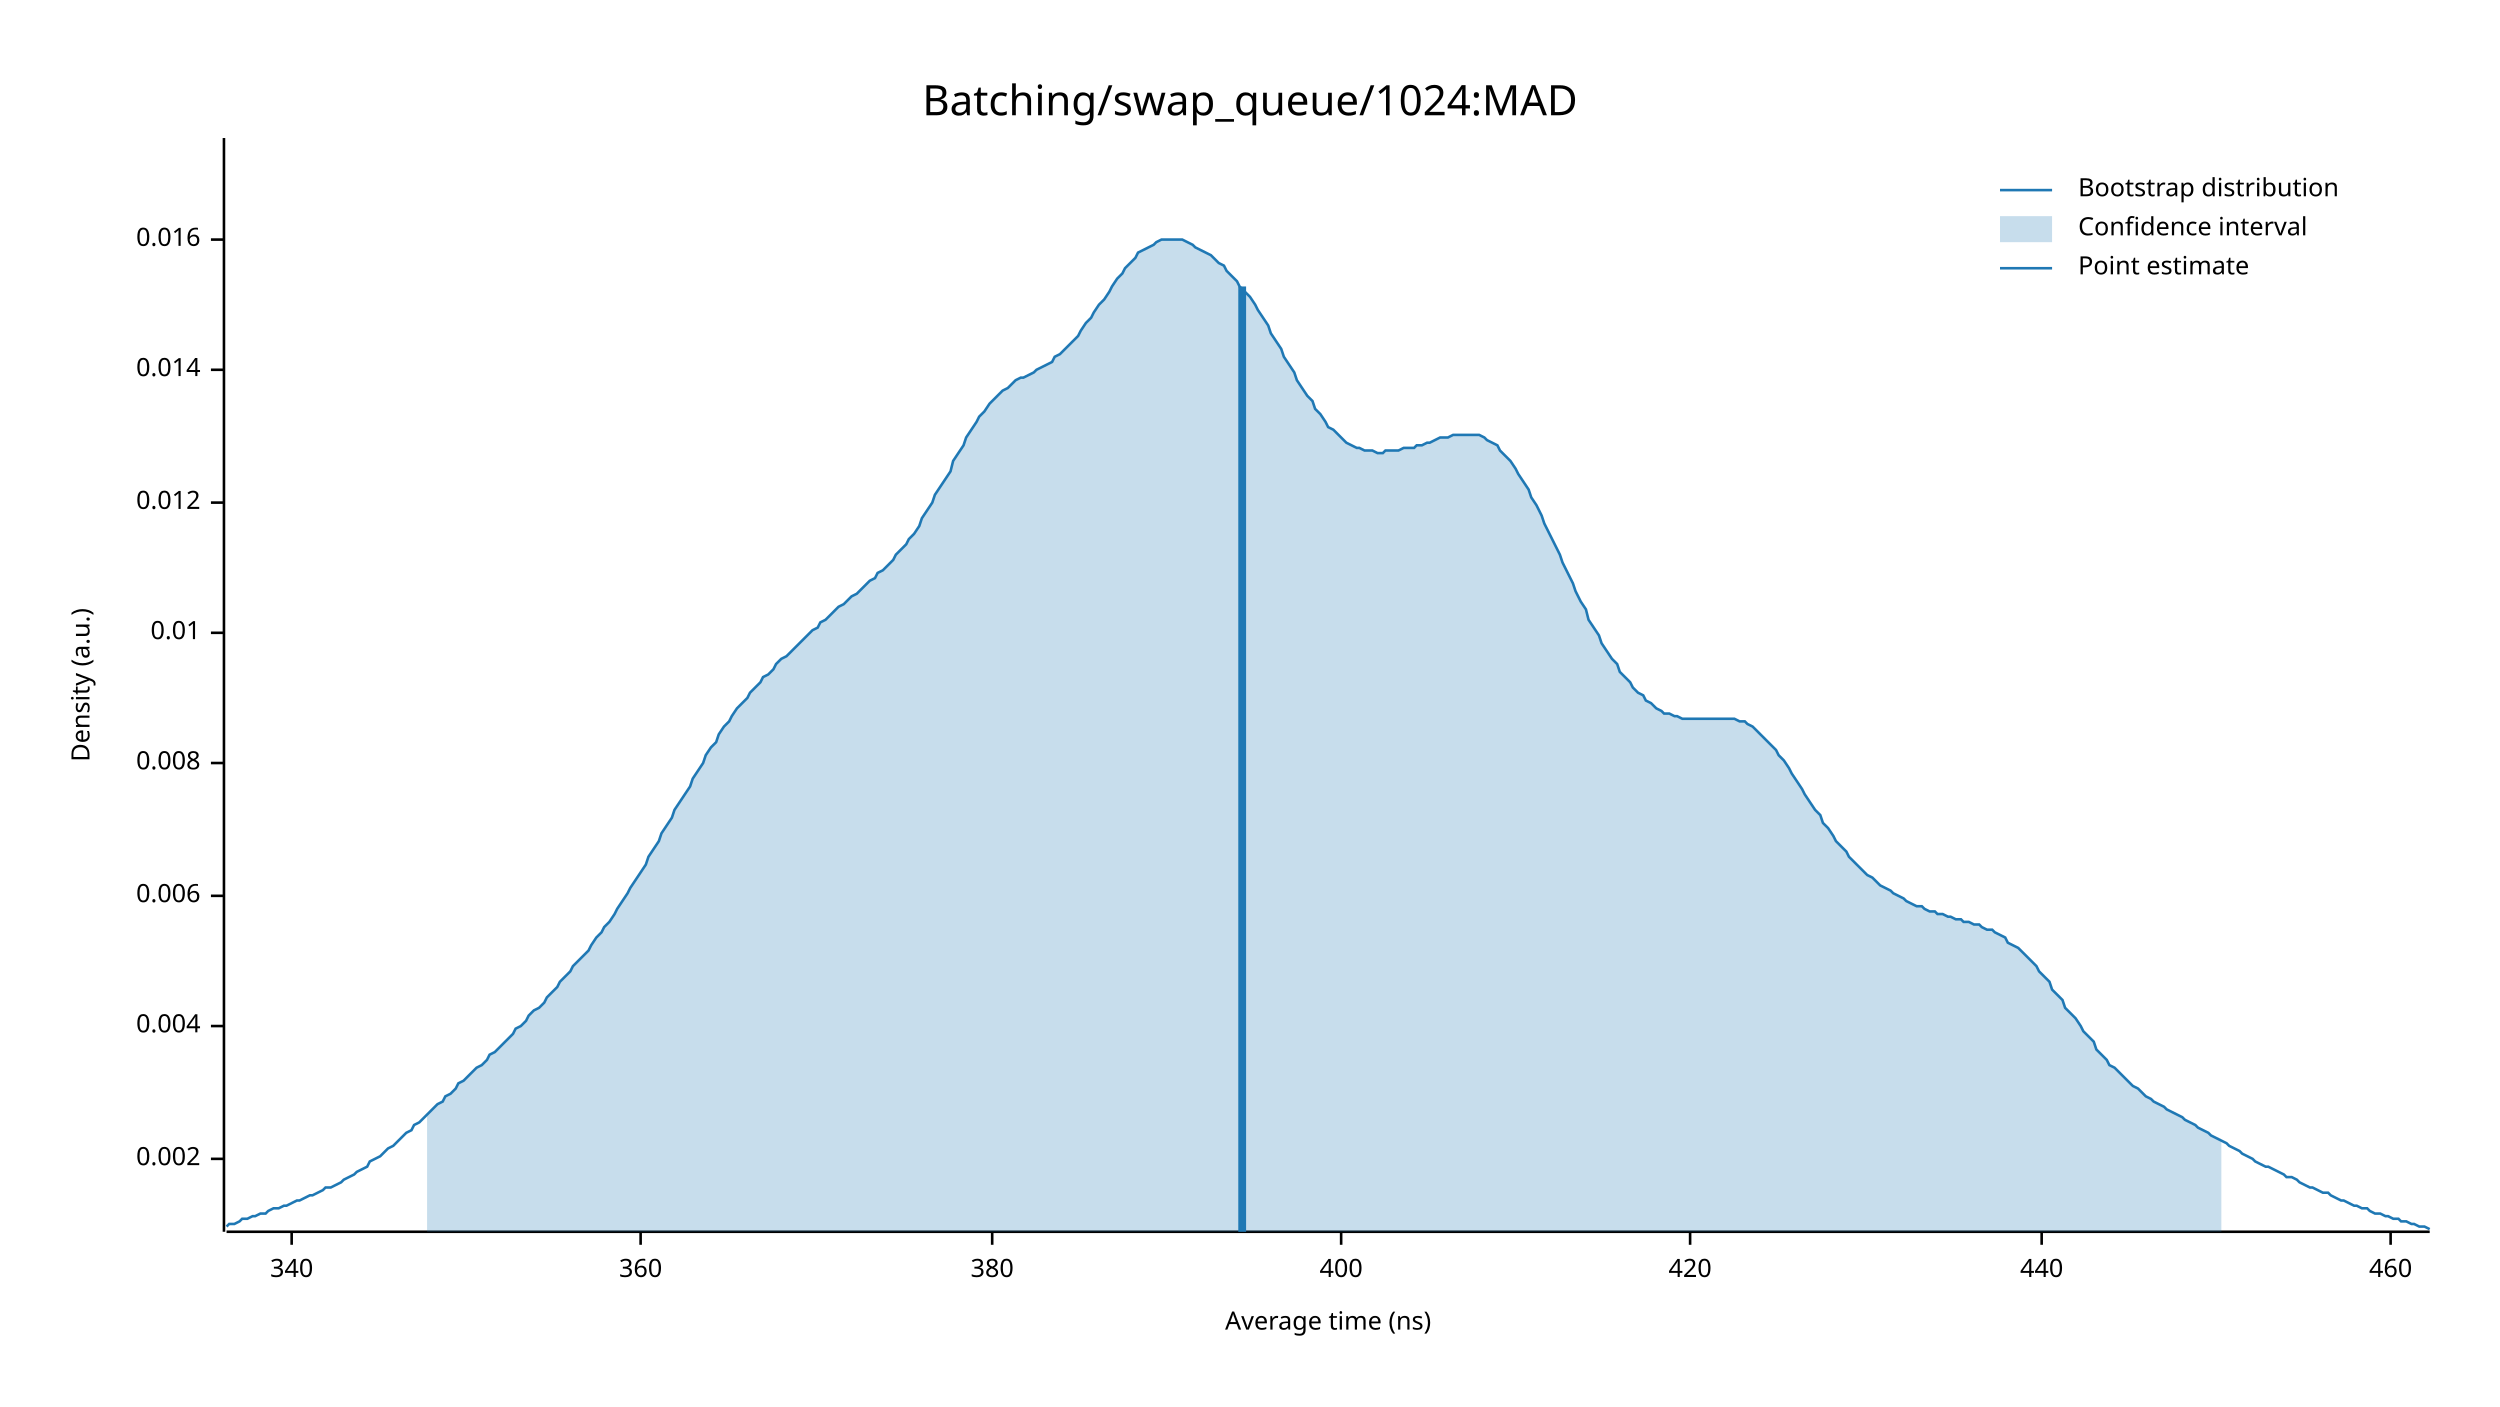
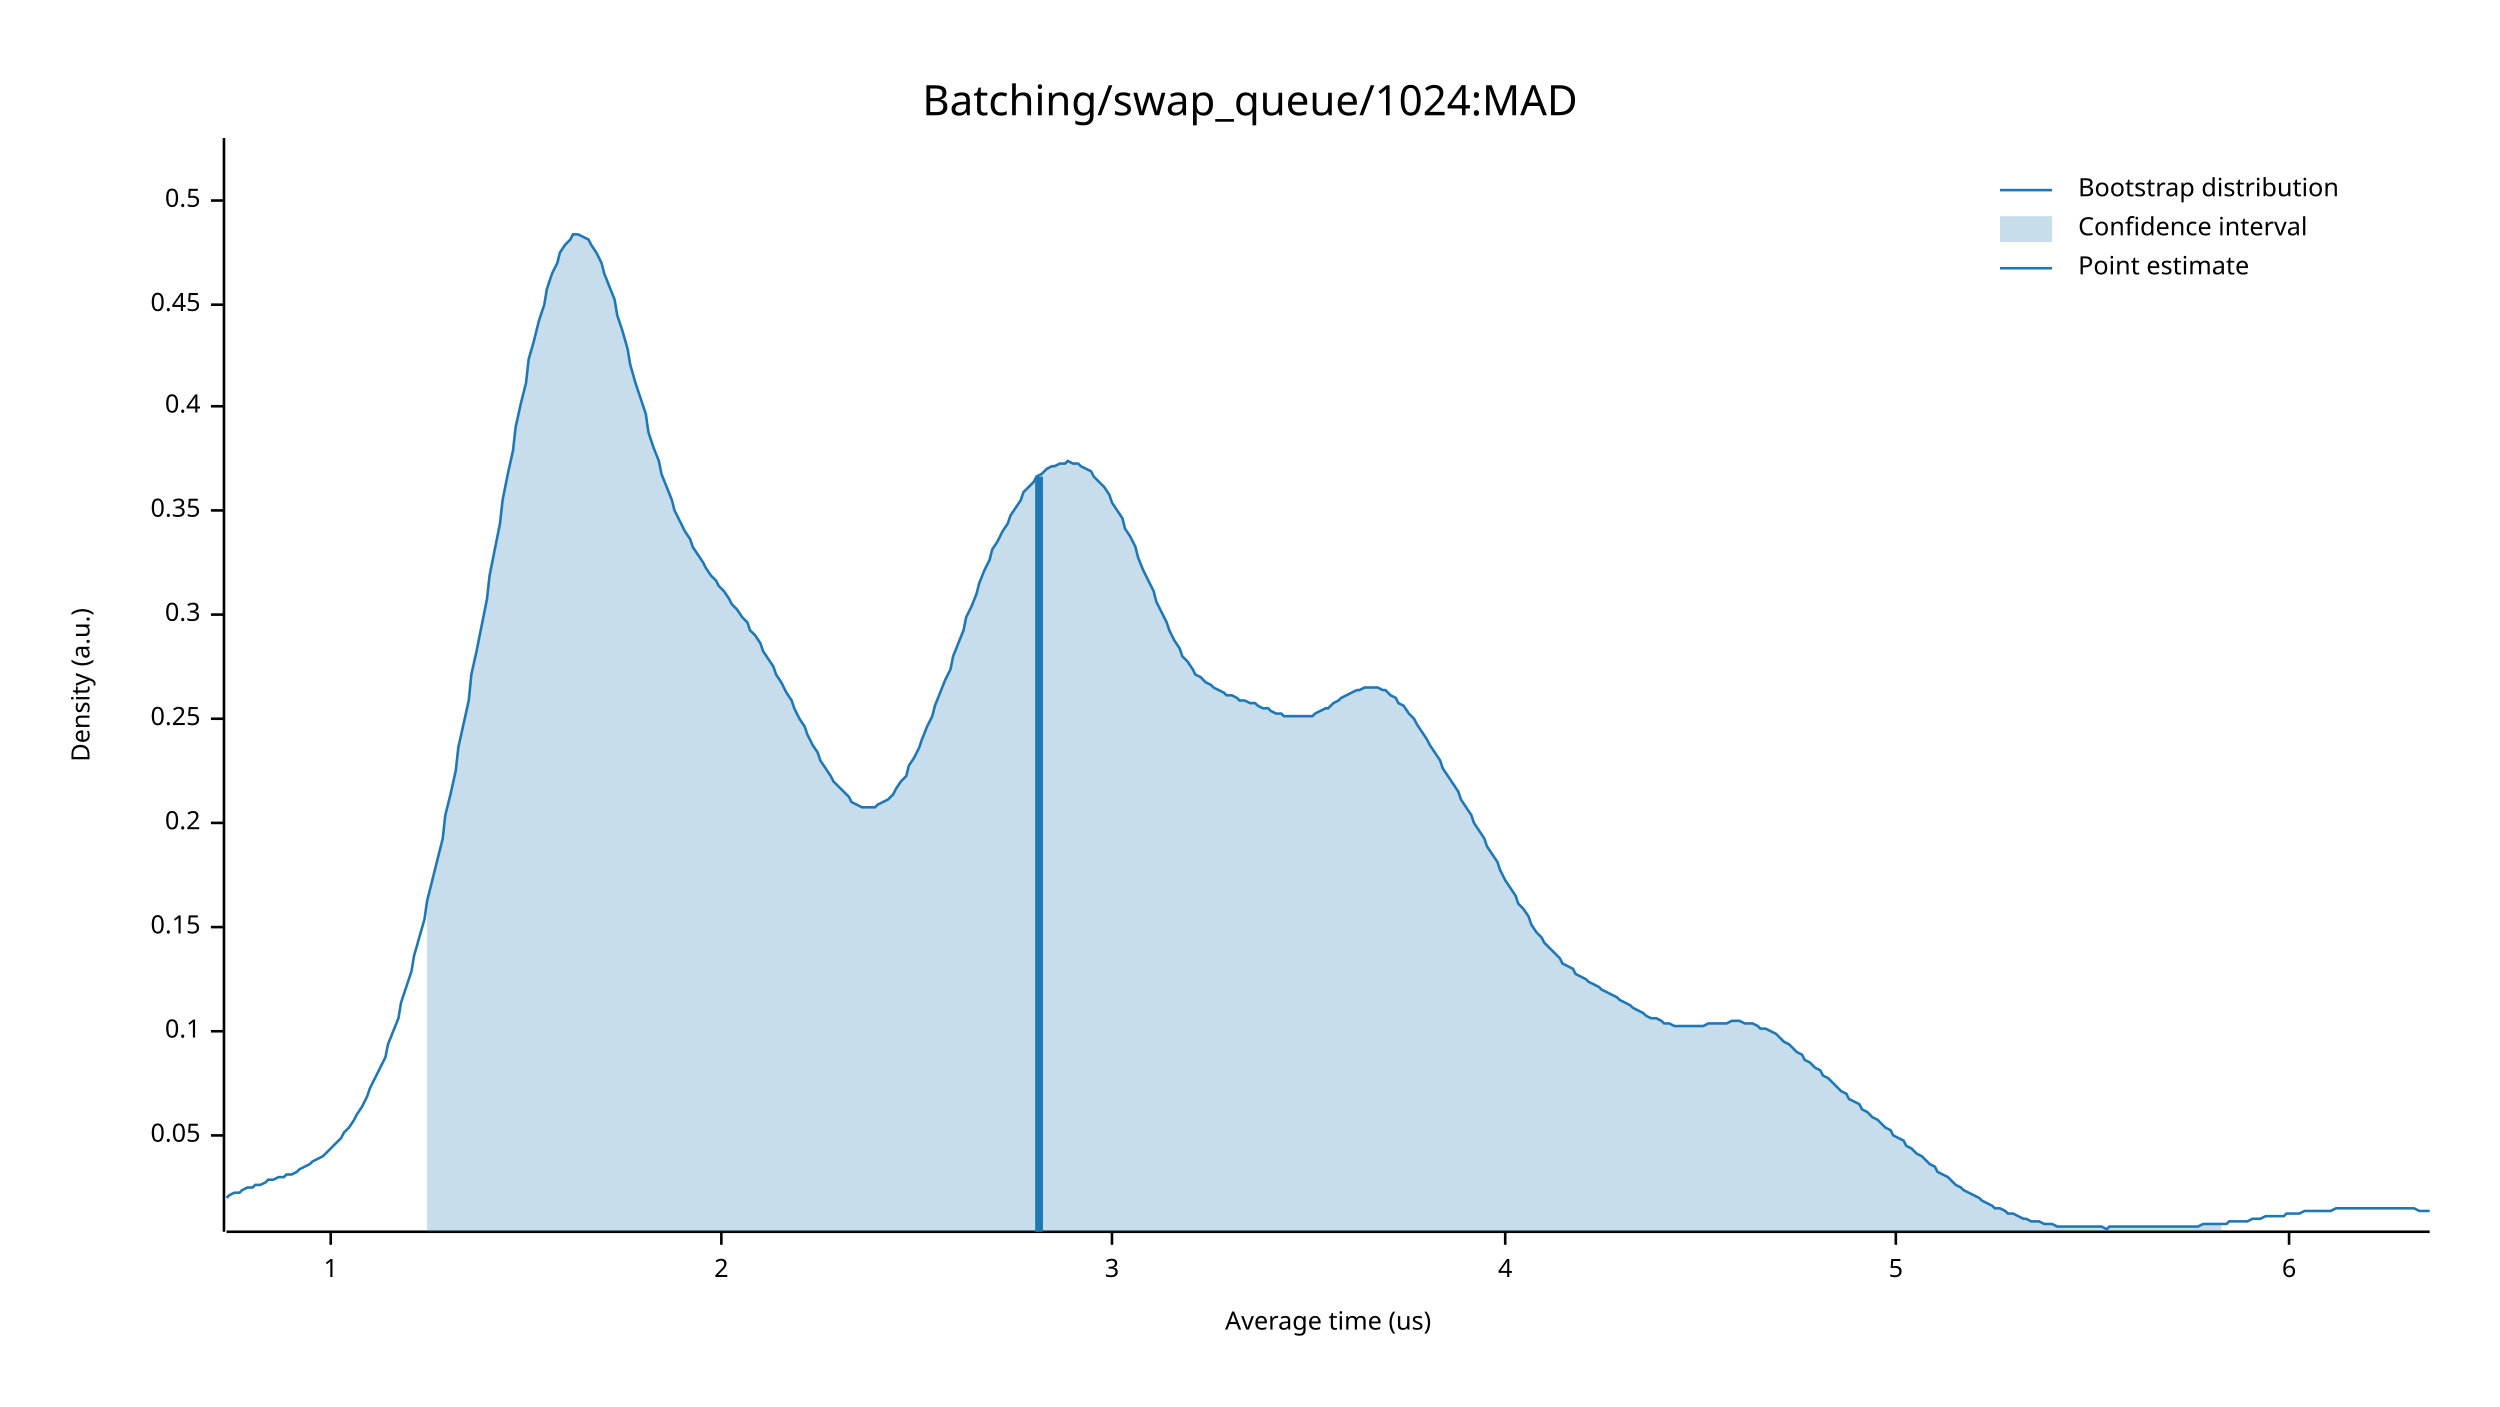
<svg xmlns="http://www.w3.org/2000/svg" width="960" height="540" viewBox="0 0 960 540">
  <text x="480" y="32" dy="0.76em" text-anchor="middle" font-family="sans-serif" font-size="16.129" opacity="1" fill="#000000">
Batching/swap_queue/1024:MAD
</text>
  <text x="27" y="263" dy="0.76em" text-anchor="middle" font-family="sans-serif" font-size="9.677" opacity="1" fill="#000000" transform="rotate(270, 27, 263)">
Density (a.u.)
</text>
  <text x="510" y="513" dy="-0.5ex" text-anchor="middle" font-family="sans-serif" font-size="9.677" opacity="1" fill="#000000">
- Average time (ns)
+ Average time (us)
</text>
  <polyline fill="none" opacity="1" stroke="#000000" stroke-width="1" points="86,53 86,473 " />
-   <text x="77" y="445" dy="0.5ex" text-anchor="end" font-family="sans-serif" font-size="9.677" opacity="1" fill="#000000">
- 0.002
+   <text x="77" y="436" dy="0.5ex" text-anchor="end" font-family="sans-serif" font-size="9.677" opacity="1" fill="#000000">
+ 0.05
</text>
-   <polyline fill="none" opacity="1" stroke="#000000" stroke-width="1" points="81,445 86,445 " />
-   <text x="77" y="394" dy="0.5ex" text-anchor="end" font-family="sans-serif" font-size="9.677" opacity="1" fill="#000000">
- 0.004
+   <polyline fill="none" opacity="1" stroke="#000000" stroke-width="1" points="81,436 86,436 " />
+   <text x="77" y="396" dy="0.5ex" text-anchor="end" font-family="sans-serif" font-size="9.677" opacity="1" fill="#000000">
+ 0.1
</text>
-   <polyline fill="none" opacity="1" stroke="#000000" stroke-width="1" points="81,394 86,394 " />
-   <text x="77" y="344" dy="0.5ex" text-anchor="end" font-family="sans-serif" font-size="9.677" opacity="1" fill="#000000">
- 0.006
+   <polyline fill="none" opacity="1" stroke="#000000" stroke-width="1" points="81,396 86,396 " />
+   <text x="77" y="356" dy="0.5ex" text-anchor="end" font-family="sans-serif" font-size="9.677" opacity="1" fill="#000000">
+ 0.15
</text>
-   <polyline fill="none" opacity="1" stroke="#000000" stroke-width="1" points="81,344 86,344 " />
-   <text x="77" y="293" dy="0.5ex" text-anchor="end" font-family="sans-serif" font-size="9.677" opacity="1" fill="#000000">
- 0.008
+   <polyline fill="none" opacity="1" stroke="#000000" stroke-width="1" points="81,356 86,356 " />
+   <text x="77" y="316" dy="0.5ex" text-anchor="end" font-family="sans-serif" font-size="9.677" opacity="1" fill="#000000">
+ 0.2
</text>
-   <polyline fill="none" opacity="1" stroke="#000000" stroke-width="1" points="81,293 86,293 " />
-   <text x="77" y="243" dy="0.5ex" text-anchor="end" font-family="sans-serif" font-size="9.677" opacity="1" fill="#000000">
- 0.01
+   <polyline fill="none" opacity="1" stroke="#000000" stroke-width="1" points="81,316 86,316 " />
+   <text x="77" y="276" dy="0.5ex" text-anchor="end" font-family="sans-serif" font-size="9.677" opacity="1" fill="#000000">
+ 0.25
</text>
-   <polyline fill="none" opacity="1" stroke="#000000" stroke-width="1" points="81,243 86,243 " />
-   <text x="77" y="193" dy="0.5ex" text-anchor="end" font-family="sans-serif" font-size="9.677" opacity="1" fill="#000000">
- 0.012
+   <polyline fill="none" opacity="1" stroke="#000000" stroke-width="1" points="81,276 86,276 " />
+   <text x="77" y="236" dy="0.5ex" text-anchor="end" font-family="sans-serif" font-size="9.677" opacity="1" fill="#000000">
+ 0.3
</text>
-   <polyline fill="none" opacity="1" stroke="#000000" stroke-width="1" points="81,193 86,193 " />
-   <text x="77" y="142" dy="0.5ex" text-anchor="end" font-family="sans-serif" font-size="9.677" opacity="1" fill="#000000">
- 0.014
+   <polyline fill="none" opacity="1" stroke="#000000" stroke-width="1" points="81,236 86,236 " />
+   <text x="77" y="196" dy="0.5ex" text-anchor="end" font-family="sans-serif" font-size="9.677" opacity="1" fill="#000000">
+ 0.35
</text>
-   <polyline fill="none" opacity="1" stroke="#000000" stroke-width="1" points="81,142 86,142 " />
-   <text x="77" y="92" dy="0.5ex" text-anchor="end" font-family="sans-serif" font-size="9.677" opacity="1" fill="#000000">
- 0.016
+   <polyline fill="none" opacity="1" stroke="#000000" stroke-width="1" points="81,196 86,196 " />
+   <text x="77" y="156" dy="0.5ex" text-anchor="end" font-family="sans-serif" font-size="9.677" opacity="1" fill="#000000">
+ 0.4
</text>
-   <polyline fill="none" opacity="1" stroke="#000000" stroke-width="1" points="81,92 86,92 " />
+   <polyline fill="none" opacity="1" stroke="#000000" stroke-width="1" points="81,156 86,156 " />
+   <text x="77" y="117" dy="0.5ex" text-anchor="end" font-family="sans-serif" font-size="9.677" opacity="1" fill="#000000">
+ 0.45
+ </text>
+   <polyline fill="none" opacity="1" stroke="#000000" stroke-width="1" points="81,117 86,117 " />
+   <text x="77" y="77" dy="0.5ex" text-anchor="end" font-family="sans-serif" font-size="9.677" opacity="1" fill="#000000">
+ 0.5
+ </text>
+   <polyline fill="none" opacity="1" stroke="#000000" stroke-width="1" points="81,77 86,77 " />
  <polyline fill="none" opacity="1" stroke="#000000" stroke-width="1" points="87,473 933,473 " />
-   <text x="112" y="483" dy="0.76em" text-anchor="middle" font-family="sans-serif" font-size="9.677" opacity="1" fill="#000000">
- 340
+   <text x="127" y="483" dy="0.76em" text-anchor="middle" font-family="sans-serif" font-size="9.677" opacity="1" fill="#000000">
+ 1
</text>
-   <polyline fill="none" opacity="1" stroke="#000000" stroke-width="1" points="112,473 112,478 " />
-   <text x="246" y="483" dy="0.76em" text-anchor="middle" font-family="sans-serif" font-size="9.677" opacity="1" fill="#000000">
- 360
+   <polyline fill="none" opacity="1" stroke="#000000" stroke-width="1" points="127,473 127,478 " />
+   <text x="277" y="483" dy="0.76em" text-anchor="middle" font-family="sans-serif" font-size="9.677" opacity="1" fill="#000000">
+ 2
</text>
-   <polyline fill="none" opacity="1" stroke="#000000" stroke-width="1" points="246,473 246,478 " />
-   <text x="381" y="483" dy="0.76em" text-anchor="middle" font-family="sans-serif" font-size="9.677" opacity="1" fill="#000000">
- 380
+   <polyline fill="none" opacity="1" stroke="#000000" stroke-width="1" points="277,473 277,478 " />
+   <text x="427" y="483" dy="0.76em" text-anchor="middle" font-family="sans-serif" font-size="9.677" opacity="1" fill="#000000">
+ 3
</text>
-   <polyline fill="none" opacity="1" stroke="#000000" stroke-width="1" points="381,473 381,478 " />
-   <text x="515" y="483" dy="0.76em" text-anchor="middle" font-family="sans-serif" font-size="9.677" opacity="1" fill="#000000">
- 400
+   <polyline fill="none" opacity="1" stroke="#000000" stroke-width="1" points="427,473 427,478 " />
+   <text x="578" y="483" dy="0.76em" text-anchor="middle" font-family="sans-serif" font-size="9.677" opacity="1" fill="#000000">
+ 4
</text>
-   <polyline fill="none" opacity="1" stroke="#000000" stroke-width="1" points="515,473 515,478 " />
-   <text x="649" y="483" dy="0.76em" text-anchor="middle" font-family="sans-serif" font-size="9.677" opacity="1" fill="#000000">
- 420
+   <polyline fill="none" opacity="1" stroke="#000000" stroke-width="1" points="578,473 578,478 " />
+   <text x="728" y="483" dy="0.76em" text-anchor="middle" font-family="sans-serif" font-size="9.677" opacity="1" fill="#000000">
+ 5
</text>
-   <polyline fill="none" opacity="1" stroke="#000000" stroke-width="1" points="649,473 649,478 " />
-   <text x="784" y="483" dy="0.76em" text-anchor="middle" font-family="sans-serif" font-size="9.677" opacity="1" fill="#000000">
- 440
+   <polyline fill="none" opacity="1" stroke="#000000" stroke-width="1" points="728,473 728,478 " />
+   <text x="879" y="483" dy="0.76em" text-anchor="middle" font-family="sans-serif" font-size="9.677" opacity="1" fill="#000000">
+ 6
</text>
-   <polyline fill="none" opacity="1" stroke="#000000" stroke-width="1" points="784,473 784,478 " />
-   <text x="918" y="483" dy="0.76em" text-anchor="middle" font-family="sans-serif" font-size="9.677" opacity="1" fill="#000000">
- 460
- </text>
-   <polyline fill="none" opacity="1" stroke="#000000" stroke-width="1" points="918,473 918,478 " />
-   <polyline fill="none" opacity="1" stroke="#1F78B4" stroke-width="1" points="87,471 88,470 90,470 92,469 93,468 95,468 97,467 98,467 100,466 102,466 103,465 105,464 107,464 109,463 110,463 112,462 114,461 115,461 117,460 119,459 120,459 122,458 124,457 125,456 127,456 129,455 131,454 132,453 134,452 136,451 137,450 139,449 141,448 142,446 144,445 146,444 148,442 149,441 151,440 153,438 154,437 156,435 158,434 159,432 161,431 163,429 164,428 166,426 168,424 170,423 171,421 173,420 175,418 176,416 178,415 180,413 181,412 183,410 185,409 187,407 188,405 190,404 192,402 193,401 195,399 197,397 198,395 200,394 202,392 203,390 205,388 207,387 209,385 210,383 212,381 214,379 215,377 217,375 219,373 220,371 222,369 224,367 226,365 227,363 229,360 231,358 232,356 234,354 236,351 237,349 239,346 241,343 242,341 244,338 246,335 248,332 249,329 251,326 253,323 254,320 256,317 258,314 259,311 261,308 263,305 265,302 266,299 268,296 270,293 271,290 273,287 275,285 276,282 278,279 280,277 281,275 283,272 285,270 287,268 288,266 290,264 292,262 293,260 295,259 297,257 298,255 300,253 302,252 304,250 305,249 307,247 309,245 310,244 312,242 314,241 315,239 317,238 319,236 320,235 322,233 324,232 326,230 327,229 329,228 331,226 332,225 334,223 336,222 337,220 339,219 341,217 343,215 344,213 346,211 348,209 349,207 351,205 353,202 354,199 356,196 358,193 359,190 361,187 363,184 365,181 366,177 368,174 370,171 371,168 373,165 375,162 376,160 378,158 380,155 381,154 383,152 385,150 387,149 388,148 390,146 392,145 393,145 395,144 397,143 398,142 400,141 402,140 404,139 405,137 407,136 409,134 410,133 412,131 414,129 415,127 417,124 419,122 420,120 422,117 424,115 426,112 427,110 429,107 431,105 432,103 434,101 436,99 437,97 439,96 441,95 443,94 444,93 446,92 448,92 449,92 451,92 453,92 454,92 456,93 458,94 459,95 461,96 463,97 465,98 466,99 468,101 470,102 471,104 473,106 475,108 476,110 478,112 480,114 482,117 483,119 485,122 487,125 488,128 490,131 492,134 493,137 495,140 497,143 498,146 500,149 502,152 504,154 505,157 507,159 509,162 510,164 512,165 514,167 515,168 517,170 519,171 521,172 522,172 524,173 526,173 527,173 529,174 531,174 532,173 534,173 536,173 537,173 539,172 541,172 543,172 544,171 546,171 548,170 549,170 551,169 553,168 554,168 556,168 558,167 560,167 561,167 563,167 565,167 566,167 568,167 570,168 571,169 573,170 575,171 576,173 578,175 580,177 582,180 583,182 585,185 587,188 588,191 590,194 592,198 593,201 595,205 597,209 599,213 600,216 602,220 604,224 605,227 607,231 609,234 610,238 612,241 614,244 615,247 617,250 619,253 621,255 622,258 624,260 626,262 627,264 629,266 631,267 632,269 634,270 636,272 638,273 639,274 641,274 643,275 644,275 646,276 648,276 649,276 651,276 653,276 654,276 656,276 658,276 660,276 661,276 663,276 665,276 666,276 668,277 670,277 671,278 673,279 675,281 676,282 678,284 680,286 682,288 683,290 685,292 687,295 688,297 690,300 692,303 693,305 695,308 697,311 699,313 700,316 702,318 704,321 705,323 707,325 709,327 710,329 712,331 714,333 715,334 717,336 719,337 721,339 722,340 724,341 726,342 727,343 729,344 731,345 732,346 734,347 736,348 738,348 739,349 741,350 743,350 744,351 746,351 748,352 749,352 751,353 753,353 754,354 756,354 758,355 760,355 761,356 763,357 765,357 766,358 768,359 770,360 771,362 773,363 775,364 777,366 778,367 780,369 782,371 783,373 785,375 787,377 788,380 790,382 792,384 793,387 795,389 797,391 799,394 800,396 802,398 804,400 805,403 807,405 809,407 810,409 812,410 814,412 816,414 817,415 819,417 821,418 822,419 824,421 826,422 827,423 829,424 831,425 832,426 834,427 836,428 838,429 839,430 841,431 843,432 844,433 846,434 848,435 849,436 851,437 853,438 855,439 856,440 858,441 860,442 861,443 863,444 865,445 866,446 868,447 870,448 871,448 873,449 875,450 877,451 878,452 880,452 882,453 883,454 885,455 887,456 888,456 890,457 892,458 894,458 895,459 897,460 899,461 900,461 902,462 904,463 905,463 907,464 909,464 910,465 912,466 914,466 916,467 917,467 919,468 921,468 922,469 924,469 926,470 927,470 929,471 931,471 933,472 " />
-   <polygon opacity="0.25" fill="#1F78B4" points="164,428 166,426 168,424 170,423 171,421 173,420 175,418 176,416 178,415 180,413 181,412 183,410 185,409 187,407 188,405 190,404 192,402 193,401 195,399 197,397 198,395 200,394 202,392 203,390 205,388 207,387 209,385 210,383 212,381 214,379 215,377 217,375 219,373 220,371 222,369 224,367 226,365 227,363 229,360 231,358 232,356 234,354 236,351 237,349 239,346 241,343 242,341 244,338 246,335 248,332 249,329 251,326 253,323 254,320 256,317 258,314 259,311 261,308 263,305 265,302 266,299 268,296 270,293 271,290 273,287 275,285 276,282 278,279 280,277 281,275 283,272 285,270 287,268 288,266 290,264 292,262 293,260 295,259 297,257 298,255 300,253 302,252 304,250 305,249 307,247 309,245 310,244 312,242 314,241 315,239 317,238 319,236 320,235 322,233 324,232 326,230 327,229 329,228 331,226 332,225 334,223 336,222 337,220 339,219 341,217 343,215 344,213 346,211 348,209 349,207 351,205 353,202 354,199 356,196 358,193 359,190 361,187 363,184 365,181 366,177 368,174 370,171 371,168 373,165 375,162 376,160 378,158 380,155 381,154 383,152 385,150 387,149 388,148 390,146 392,145 393,145 395,144 397,143 398,142 400,141 402,140 404,139 405,137 407,136 409,134 410,133 412,131 414,129 415,127 417,124 419,122 420,120 422,117 424,115 426,112 427,110 429,107 431,105 432,103 434,101 436,99 437,97 439,96 441,95 443,94 444,93 446,92 448,92 449,92 451,92 453,92 454,92 456,93 458,94 459,95 461,96 463,97 465,98 466,99 468,101 470,102 471,104 473,106 475,108 476,110 478,112 480,114 482,117 483,119 485,122 487,125 488,128 490,131 492,134 493,137 495,140 497,143 498,146 500,149 502,152 504,154 505,157 507,159 509,162 510,164 512,165 514,167 515,168 517,170 519,171 521,172 522,172 524,173 526,173 527,173 529,174 531,174 532,173 534,173 536,173 537,173 539,172 541,172 543,172 544,171 546,171 548,170 549,170 551,169 553,168 554,168 556,168 558,167 560,167 561,167 563,167 565,167 566,167 568,167 570,168 571,169 573,170 575,171 576,173 578,175 580,177 582,180 583,182 585,185 587,188 588,191 590,194 592,198 593,201 595,205 597,209 599,213 600,216 602,220 604,224 605,227 607,231 609,234 610,238 612,241 614,244 615,247 617,250 619,253 621,255 622,258 624,260 626,262 627,264 629,266 631,267 632,269 634,270 636,272 638,273 639,274 641,274 643,275 644,275 646,276 648,276 649,276 651,276 653,276 654,276 656,276 658,276 660,276 661,276 663,276 665,276 666,276 668,277 670,277 671,278 673,279 675,281 676,282 678,284 680,286 682,288 683,290 685,292 687,295 688,297 690,300 692,303 693,305 695,308 697,311 699,313 700,316 702,318 704,321 705,323 707,325 709,327 710,329 712,331 714,333 715,334 717,336 719,337 721,339 722,340 724,341 726,342 727,343 729,344 731,345 732,346 734,347 736,348 738,348 739,349 741,350 743,350 744,351 746,351 748,352 749,352 751,353 753,353 754,354 756,354 758,355 760,355 761,356 763,357 765,357 766,358 768,359 770,360 771,362 773,363 775,364 777,366 778,367 780,369 782,371 783,373 785,375 787,377 788,380 790,382 792,384 793,387 795,389 797,391 799,394 800,396 802,398 804,400 805,403 807,405 809,407 810,409 812,410 814,412 816,414 817,415 819,417 821,418 822,419 824,421 826,422 827,423 829,424 831,425 832,426 834,427 836,428 838,429 839,430 841,431 843,432 844,433 846,434 848,435 849,436 851,437 853,438 853,473 164,473 " />
-   <polyline fill="none" opacity="1" stroke="#1F78B4" stroke-width="3" points="477,473 477,110 " />
+   <polyline fill="none" opacity="1" stroke="#000000" stroke-width="1" points="879,473 879,478 " />
+   <polyline fill="none" opacity="1" stroke="#1F78B4" stroke-width="1" points="87,460 88,459 90,458 92,458 93,457 95,456 97,456 98,455 100,455 102,454 103,453 105,453 107,452 109,452 110,451 112,451 114,450 115,449 117,448 119,447 120,446 122,445 124,444 125,443 127,441 129,439 131,437 132,435 134,433 136,430 137,428 139,425 141,421 142,418 144,414 146,410 148,406 149,401 151,396 153,391 154,385 156,379 158,373 159,367 161,360 163,353 164,346 166,338 168,330 170,322 171,313 173,305 175,296 176,287 178,278 180,269 181,259 183,250 185,240 187,230 188,221 190,211 192,201 193,192 195,182 197,173 198,164 200,155 202,147 203,138 205,131 207,123 209,117 210,111 212,105 214,101 215,97 217,94 219,92 220,90 222,90 224,91 226,92 227,94 229,97 231,101 232,105 234,110 236,115 237,121 239,127 241,134 242,140 244,147 246,153 248,159 249,166 251,172 253,177 254,182 256,187 258,192 259,196 261,200 263,204 265,207 266,210 268,213 270,216 271,218 273,221 275,223 276,225 278,227 280,230 281,232 283,234 285,237 287,239 288,242 290,244 292,247 293,250 295,253 297,256 298,259 300,262 302,266 304,269 305,272 307,276 309,279 310,282 312,286 314,289 315,292 317,295 319,298 320,300 322,302 324,304 326,306 327,308 329,309 331,310 332,310 334,310 336,310 337,309 339,308 341,307 343,305 344,303 346,300 348,298 349,294 351,291 353,287 354,284 356,279 358,275 359,271 361,266 363,261 365,257 366,252 368,247 370,242 371,237 373,233 375,228 376,224 378,219 380,215 381,211 383,208 385,204 387,201 388,198 390,195 392,192 393,189 395,187 397,185 398,183 400,182 402,180 404,179 405,179 407,178 409,178 410,177 412,178 414,178 415,179 417,180 419,181 420,183 422,185 424,187 426,190 427,193 429,196 431,199 432,203 434,206 436,210 437,214 439,219 441,223 443,227 444,231 446,235 448,239 449,242 451,246 453,249 454,252 456,254 458,257 459,259 461,260 463,262 465,263 466,264 468,265 470,266 471,267 473,267 475,268 476,269 478,269 480,270 482,270 483,271 485,272 487,272 488,273 490,274 492,274 493,275 495,275 497,275 498,275 500,275 502,275 504,275 505,274 507,273 509,272 510,272 512,270 514,269 515,268 517,267 519,266 521,265 522,265 524,264 526,264 527,264 529,264 531,265 532,265 534,267 536,268 537,270 539,271 541,274 543,276 544,278 546,281 548,284 549,286 551,289 553,292 554,295 556,298 558,301 560,304 561,307 563,310 565,313 566,316 568,319 570,322 571,325 573,328 575,331 576,334 578,338 580,341 582,344 583,347 585,349 587,352 588,355 590,358 592,360 593,362 595,364 597,366 599,368 600,370 602,371 604,372 605,374 607,375 609,376 610,377 612,378 614,379 615,380 617,381 619,382 621,383 622,384 624,385 626,386 627,387 629,388 631,389 632,390 634,391 636,391 638,392 639,393 641,393 643,394 644,394 646,394 648,394 649,394 651,394 653,394 654,394 656,393 658,393 660,393 661,393 663,393 665,392 666,392 668,392 670,393 671,393 673,393 675,394 676,395 678,395 680,396 682,397 683,398 685,400 687,401 688,402 690,404 692,405 693,407 695,408 697,410 699,411 700,413 702,414 704,416 705,417 707,419 709,420 710,422 712,423 714,424 715,426 717,427 719,429 721,430 722,431 724,433 726,434 727,436 729,437 731,438 732,440 734,441 736,443 738,444 739,445 741,447 743,448 744,450 746,451 748,452 749,453 751,455 753,456 754,457 756,458 758,459 760,460 761,461 763,462 765,463 766,464 768,464 770,465 771,466 773,466 775,467 777,468 778,468 780,469 782,469 783,469 785,470 787,470 788,470 790,471 792,471 793,471 795,471 797,471 799,471 800,471 802,471 804,471 805,471 807,471 809,472 810,471 812,471 814,471 816,471 817,471 819,471 821,471 822,471 824,471 826,471 827,471 829,471 831,471 832,471 834,471 836,471 838,471 839,471 841,471 843,471 844,471 846,470 848,470 849,470 851,470 853,470 855,470 856,469 858,469 860,469 861,469 863,469 865,468 866,468 868,468 870,467 871,467 873,467 875,467 877,467 878,466 880,466 882,466 883,466 885,465 887,465 888,465 890,465 892,465 894,465 895,465 897,464 899,464 900,464 902,464 904,464 905,464 907,464 909,464 910,464 912,464 914,464 916,464 917,464 919,464 921,464 922,464 924,464 926,464 927,464 929,465 931,465 933,465 " />
+   <polygon opacity="0.25" fill="#1F78B4" points="164,346 166,338 168,330 170,322 171,313 173,305 175,296 176,287 178,278 180,269 181,259 183,250 185,240 187,230 188,221 190,211 192,201 193,192 195,182 197,173 198,164 200,155 202,147 203,138 205,131 207,123 209,117 210,111 212,105 214,101 215,97 217,94 219,92 220,90 222,90 224,91 226,92 227,94 229,97 231,101 232,105 234,110 236,115 237,121 239,127 241,134 242,140 244,147 246,153 248,159 249,166 251,172 253,177 254,182 256,187 258,192 259,196 261,200 263,204 265,207 266,210 268,213 270,216 271,218 273,221 275,223 276,225 278,227 280,230 281,232 283,234 285,237 287,239 288,242 290,244 292,247 293,250 295,253 297,256 298,259 300,262 302,266 304,269 305,272 307,276 309,279 310,282 312,286 314,289 315,292 317,295 319,298 320,300 322,302 324,304 326,306 327,308 329,309 331,310 332,310 334,310 336,310 337,309 339,308 341,307 343,305 344,303 346,300 348,298 349,294 351,291 353,287 354,284 356,279 358,275 359,271 361,266 363,261 365,257 366,252 368,247 370,242 371,237 373,233 375,228 376,224 378,219 380,215 381,211 383,208 385,204 387,201 388,198 390,195 392,192 393,189 395,187 397,185 398,183 400,182 402,180 404,179 405,179 407,178 409,178 410,177 412,178 414,178 415,179 417,180 419,181 420,183 422,185 424,187 426,190 427,193 429,196 431,199 432,203 434,206 436,210 437,214 439,219 441,223 443,227 444,231 446,235 448,239 449,242 451,246 453,249 454,252 456,254 458,257 459,259 461,260 463,262 465,263 466,264 468,265 470,266 471,267 473,267 475,268 476,269 478,269 480,270 482,270 483,271 485,272 487,272 488,273 490,274 492,274 493,275 495,275 497,275 498,275 500,275 502,275 504,275 505,274 507,273 509,272 510,272 512,270 514,269 515,268 517,267 519,266 521,265 522,265 524,264 526,264 527,264 529,264 531,265 532,265 534,267 536,268 537,270 539,271 541,274 543,276 544,278 546,281 548,284 549,286 551,289 553,292 554,295 556,298 558,301 560,304 561,307 563,310 565,313 566,316 568,319 570,322 571,325 573,328 575,331 576,334 578,338 580,341 582,344 583,347 585,349 587,352 588,355 590,358 592,360 593,362 595,364 597,366 599,368 600,370 602,371 604,372 605,374 607,375 609,376 610,377 612,378 614,379 615,380 617,381 619,382 621,383 622,384 624,385 626,386 627,387 629,388 631,389 632,390 634,391 636,391 638,392 639,393 641,393 643,394 644,394 646,394 648,394 649,394 651,394 653,394 654,394 656,393 658,393 660,393 661,393 663,393 665,392 666,392 668,392 670,393 671,393 673,393 675,394 676,395 678,395 680,396 682,397 683,398 685,400 687,401 688,402 690,404 692,405 693,407 695,408 697,410 699,411 700,413 702,414 704,416 705,417 707,419 709,420 710,422 712,423 714,424 715,426 717,427 719,429 721,430 722,431 724,433 726,434 727,436 729,437 731,438 732,440 734,441 736,443 738,444 739,445 741,447 743,448 744,450 746,451 748,452 749,453 751,455 753,456 754,457 756,458 758,459 760,460 761,461 763,462 765,463 766,464 768,464 770,465 771,466 773,466 775,467 777,468 778,468 780,469 782,469 783,469 785,470 787,470 788,470 790,471 792,471 793,471 795,471 797,471 799,471 800,471 802,471 804,471 805,471 807,471 809,472 810,471 812,471 814,471 816,471 817,471 819,471 821,471 822,471 824,471 826,471 827,471 829,471 831,471 832,471 834,471 836,471 838,471 839,471 841,471 843,471 844,471 846,470 848,470 849,470 851,470 853,470 853,473 164,473 " />
+   <polyline fill="none" opacity="1" stroke="#1F78B4" stroke-width="3" points="399,473 399,183 " />
  <text x="798" y="68" dy="0.76em" text-anchor="start" font-family="sans-serif" font-size="9.677" opacity="1" fill="#000000">
Bootstrap distribution
</text>
  <text x="798" y="83" dy="0.76em" text-anchor="start" font-family="sans-serif" font-size="9.677" opacity="1" fill="#000000">
Confidence interval
</text>
  <text x="798" y="98" dy="0.76em" text-anchor="start" font-family="sans-serif" font-size="9.677" opacity="1" fill="#000000">
Point estimate
</text>
  <polyline fill="none" opacity="1" stroke="#1F78B4" stroke-width="1" points="768,73 788,73 " />
  <rect x="768" y="83" width="20" height="10" opacity="0.25" fill="#1F78B4" stroke="none" />
  <polyline fill="none" opacity="1" stroke="#1F78B4" stroke-width="1" points="768,103 788,103 " />
</svg>
